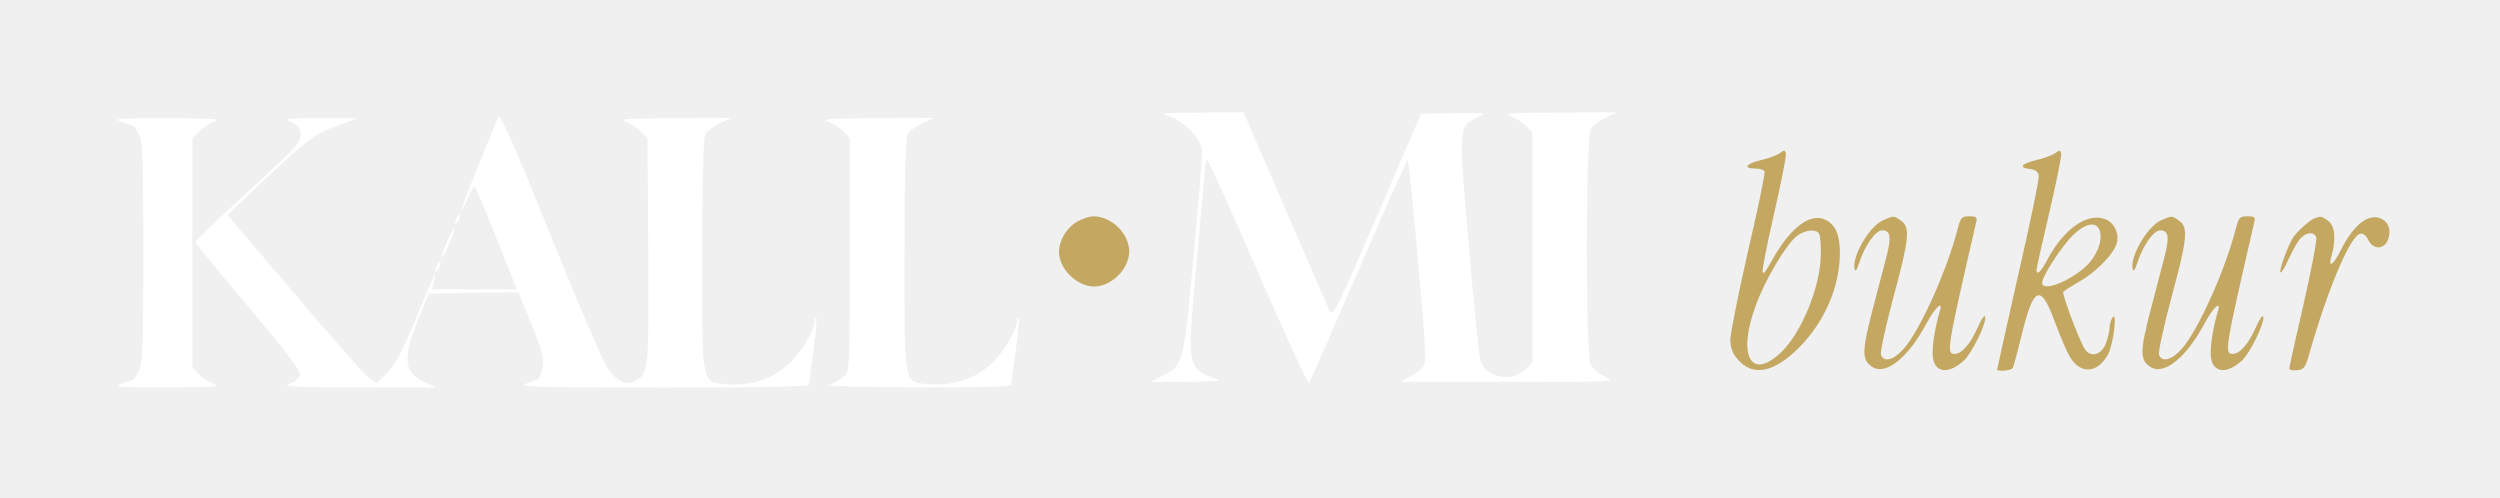
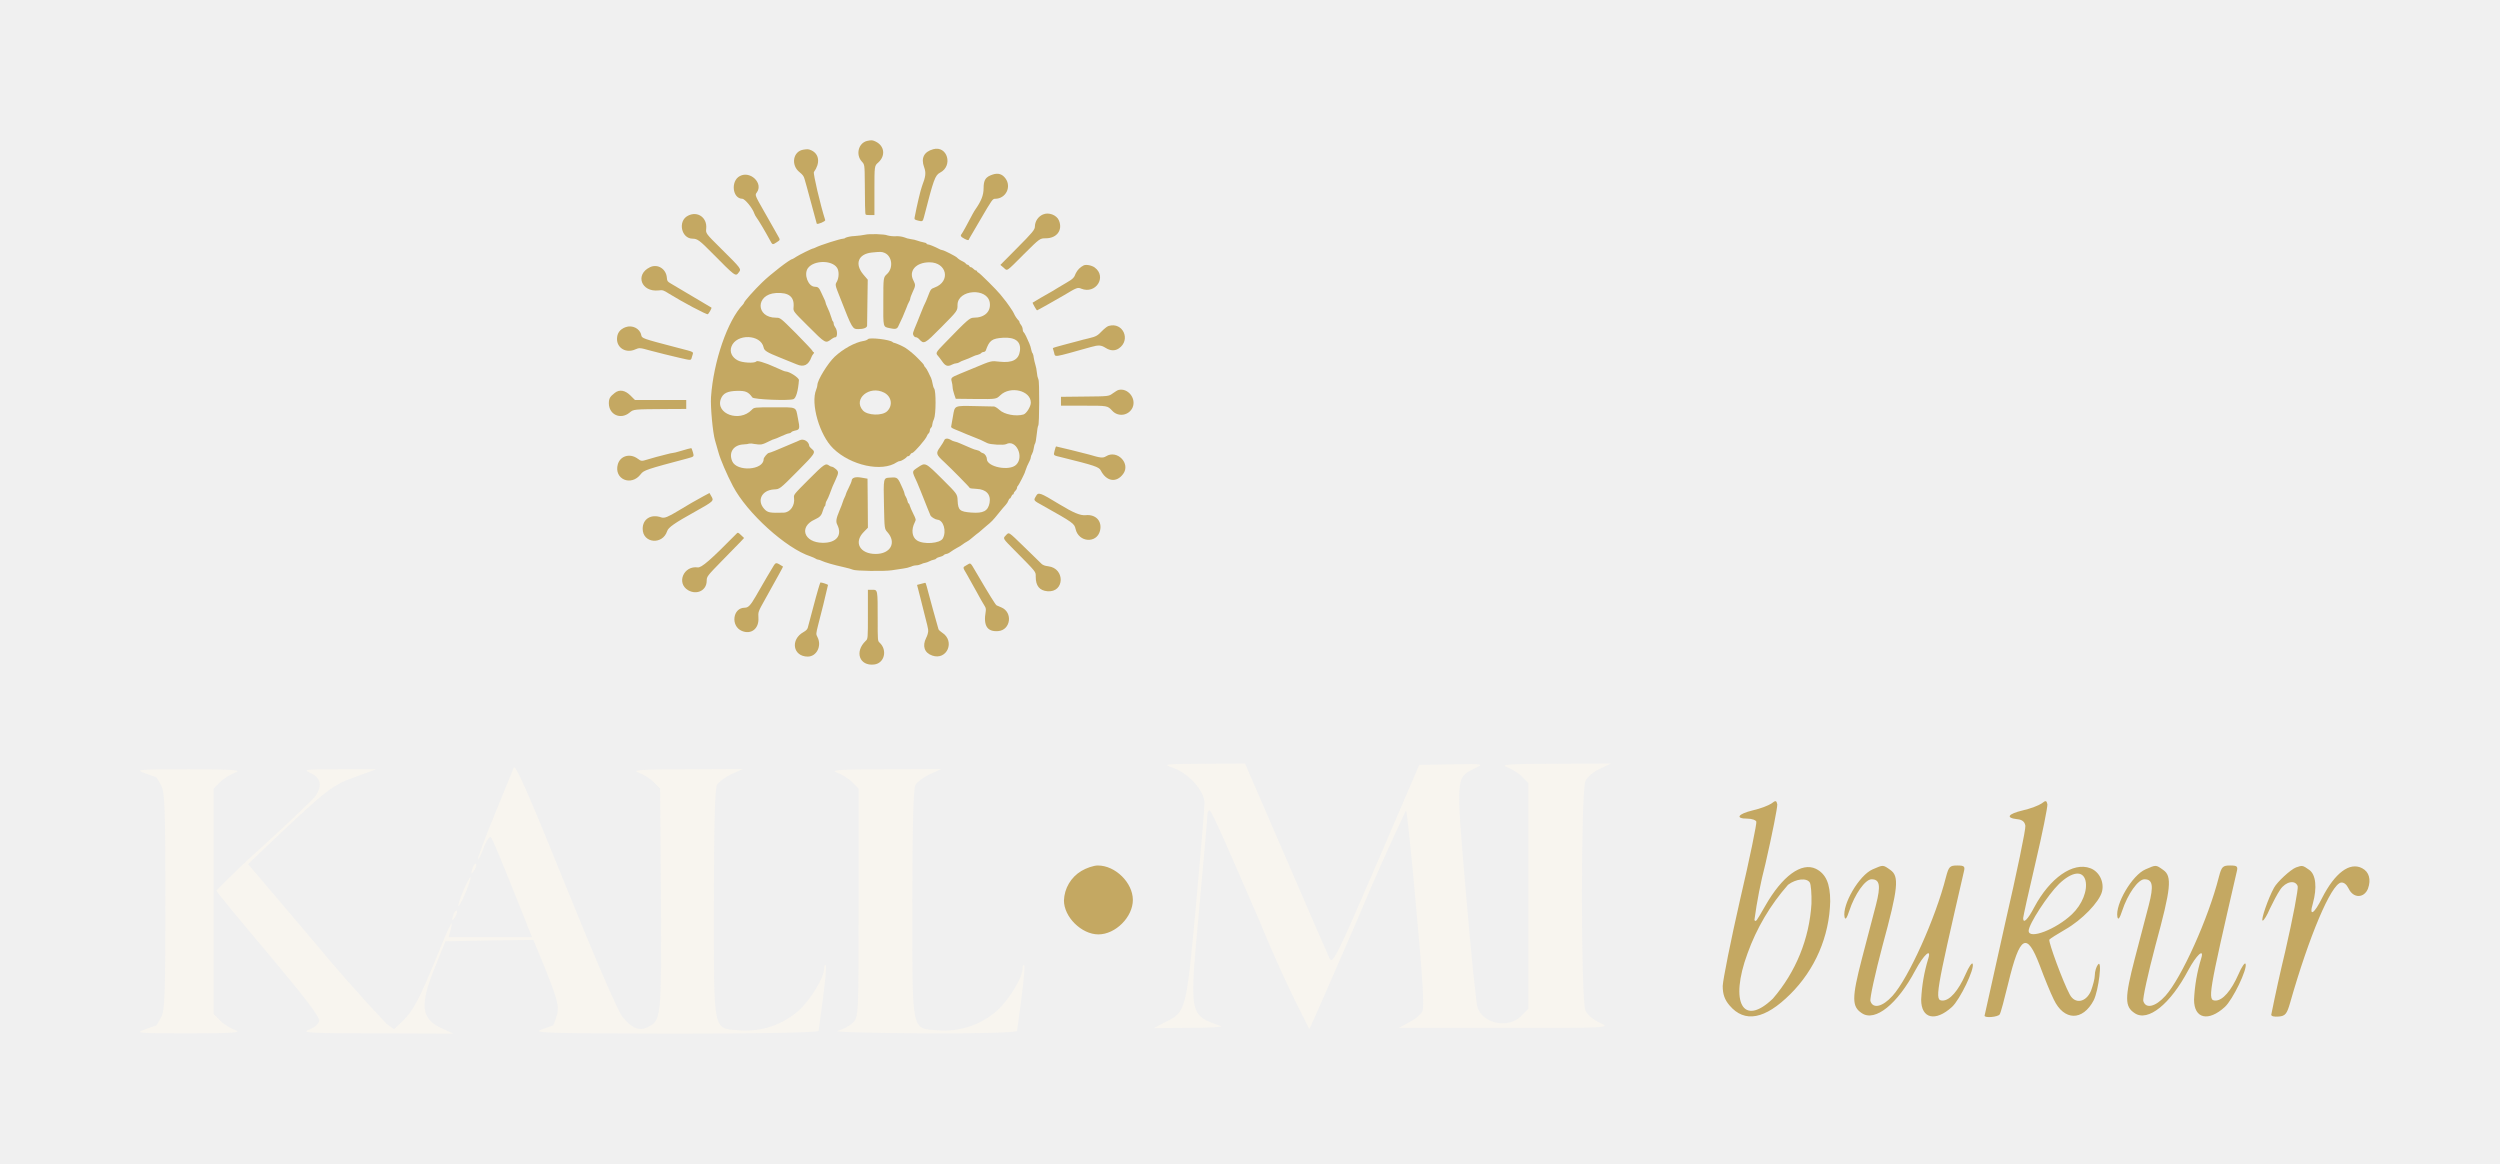
- <svg xmlns="http://www.w3.org/2000/svg" viewBox="1554 511 890 177" width="890" height="177">
-   <g transform="translate(0,1200) scale(0.1,-0.1)" fill="#FFFFFF" stroke="none">
-     <path d="M17314 6475 c-4 -11 -36 -89 -71 -174 -35 -85 -61 -156 -59 -158 2 -2 12 17 21 42 10 25 22 42 26 38 6 -7 38 -83 130 -315 l19 -48 -151 0 -151 0 7 27 c12 48 -2 22 -50 -97 -63 -154 -87 -199 -124 -234 l-31 -30 -28 20 c-15 11 -134 146 -265 300 l-237 279 92 88 c191 180 214 199 296 228 l77 28 -135 0 c-125 0 -133 -1 -102 -14 36 -16 42 -46 17 -83 -9 -12 -93 -92 -188 -179 -95 -87 -172 -161 -172 -164 0 -4 85 -107 188 -229 131 -156 187 -229 185 -243 -2 -13 -16 -25 -38 -33 -30 -11 8 -13 245 -13 l280 -1 -42 19 c-76 35 -81 83 -25 222 l38 94 160 3 159 2 38 -92 c52 -129 58 -153 45 -188 -5 -17 -11 -30 -11 -30 -1 0 -20 -7 -42 -15 -36 -13 15 -14 483 -15 329 0 522 4 522 10 0 5 7 59 16 121 8 61 13 114 10 117 -4 3 -6 -2 -6 -12 0 -32 -48 -112 -93 -153 -56 -52 -135 -77 -215 -71 -97 8 -92 -15 -92 460 0 274 4 416 11 430 6 11 29 28 52 39 l42 19 -205 -1 c-169 0 -199 -3 -173 -12 18 -7 43 -22 55 -35 l23 -23 3 -402 c2 -430 1 -439 -47 -463 -31 -16 -59 -5 -93 37 -16 20 -101 216 -207 479 -133 330 -182 440 -187 425z" />
-     <path d="M19707 6474 c56 -20 113 -84 113 -127 0 -17 -14 -185 -31 -372 -35 -379 -36 -386 -109 -422 l-44 -23 129 1 c72 0 123 3 115 6 -117 42 -115 34 -80 419 16 176 30 329 30 342 0 12 3 22 8 22 4 0 85 -180 181 -400 96 -221 177 -397 181 -393 4 4 83 185 176 400 93 216 172 393 175 393 3 0 20 -160 37 -355 24 -260 30 -361 22 -375 -6 -11 -27 -29 -48 -39 l-37 -20 385 0 c381 -1 385 0 345 18 -23 10 -46 29 -53 45 -17 38 -17 794 0 832 7 16 30 35 53 45 l40 19 -205 -1 c-169 0 -199 -3 -173 -12 18 -7 43 -22 55 -35 l23 -23 0 -409 0 -410 -27 -27 c-46 -45 -135 -28 -157 30 -5 12 -24 197 -42 410 -37 434 -38 425 31 459 35 17 35 17 -83 15 l-118 -2 -156 -363 c-142 -329 -158 -361 -169 -340 -6 13 -78 177 -159 366 l-148 342 -151 -1 c-146 -1 -150 -1 -109 -15z" />
-     <path d="M15975 6455 c22 -8 41 -15 42 -15 1 0 9 -13 18 -30 13 -24 15 -89 15 -420 0 -331 -2 -396 -15 -420 -9 -17 -17 -30 -18 -30 -1 0 -20 -7 -42 -15 -37 -13 -26 -14 160 -14 165 0 194 3 168 12 -18 7 -43 22 -55 35 l-23 23 0 409 0 409 23 23 c12 13 37 28 55 35 26 9 -3 12 -168 12 -186 0 -197 -1 -160 -14z" />
-     <path d="M18487 6457 c18 -7 43 -22 55 -35 l23 -23 0 -414 c0 -410 0 -415 -21 -436 -12 -11 -37 -25 -55 -29 -19 -4 115 -8 309 -9 214 -1 342 3 342 9 0 5 7 59 16 121 8 61 13 114 10 117 -4 3 -6 -2 -6 -12 0 -32 -48 -112 -93 -153 -56 -52 -135 -77 -215 -71 -97 8 -92 -15 -92 460 0 274 4 416 11 430 6 11 29 28 52 39 l42 19 -205 -1 c-169 0 -199 -3 -173 -12z" />
-     <path d="M17166 6115 c-9 -26 -7 -32 5 -12 6 10 9 21 6 23 -2 3 -7 -2 -11 -11z" />
-     <path d="M17131 6029 c-12 -29 -20 -54 -18 -56 2 -2 14 20 26 48 12 29 20 54 18 56 -2 2 -14 -20 -26 -48z" />
-     <path d="M17096 5945 c-9 -26 -7 -32 5 -12 6 10 9 21 6 23 -2 3 -7 -2 -11 -11z" />
+ <svg xmlns="http://www.w3.org/2000/svg" width="907" height="422" viewBox="1545 274 907 422">
+   <svg width="194" height="194" x="1764" y="323" viewBox="49 50 1641 1640">
+     <path fill="#C4A862" d="M857.5 67.5c-26.5 6.3-35.7 42-16.2 63.3 8.7 9.4 8.7 9.4 9.2 67.4.5 67.3.8 80.6 1.5 89.8.5 6.8 1 7 14.3 7H880v-75.5c0-75.5 0-75.5 11.5-85.5 23-20.5 19.8-50.7-7-64.2-10-5-13.5-5.3-27-2.3M1060.3 93c-28.3 7.8-38 27.3-27.8 55 6.3 17.3 5 28.5-6.5 58.3-4.5 12-15.5 58.4-22.7 96.2-1 5.8 0 6.8 10.7 9.5 13.5 3.5 14.3 3 18-10.7 30-117 34.3-128.5 49.5-136.5 40.8-21 22.3-84-21.2-71.8M662 94.3c-32 5-39.2 47.5-11.7 69.2 9.2 7.3 13 12.5 15 20 1.5 5.8 4.5 15.8 6.5 22.8 2 6.7 9.7 35.4 17.2 63.4a1902 1902 0 0 0 14 51.8c3 3 27-7.2 26-11-15.2-47.5-37.5-143.2-34.7-147.5 19.7-27.5 16.5-55-7.5-66.5-8.8-4-11.5-4.2-24.8-2.2m580.5 76.5c-21.5 7.2-27.5 16.4-27.5 42.4 0 20.6-7.2 38.8-25.2 64.6-4.3 6.2-7.8 12.4-29.5 53.4-6 11-11.8 21-13 22.3-4.5 4.8-2 8.5 9.2 14.3q11.6 6 12.8 3.2c.5-1.7 5.2-10 10.5-18.7 5-8.8 16-27.3 24-41 38-65 38.7-66.3 47.5-66.3a39 39 0 0 0 31.2-62c-10-14-23-18-40-12.2M467 175.3c-28.7 15-23 69.2 7.5 69.7 8.3.3 31.5 28.8 36.8 45 1 3.5 4.4 9.5 7.7 13.8 5.8 7.7 26.3 42.2 39.5 66.7 9 16.8 8.5 16.5 21.5 8 11.8-7.7 11.5-6.5 2.5-22.2-4-7-9.5-16.6-12-21.3l-30.2-53.2c-26.8-47-27.3-48.3-21.5-55.8 21.2-28.2-19.3-68-51.8-50.7m930 118a41 41 0 0 0-24.5 36c0 10.7-5.7 17.7-57.7 70l-48.3 48.7 9.8 8.3c12.5 10.7 6 15.2 62.5-41.3 49-48.7 49-48.7 67.2-48.7 33.8 0 52.5-25.3 40.3-54.6-7-17-32-26.4-49.3-18.4M307.8 297c-32 16-20.8 70.5 14.4 70.5 14.3 0 21.8 5.5 59 43.3 73 73.7 72.6 73.4 82.3 60.4 8.5-11 9.3-10.2-54.7-73.7-46.6-46.2-46.6-46.2-45-61.2 3.2-33.6-26.6-54.6-56-39.3m1214.7 152.3a53 53 0 0 0-24.7 24.7c-4.8 13.3-8.5 17-28.8 28.8a754 754 0 0 0-29 17.2c-6.2 4-16 10-21.7 13a1667 1667 0 0 0-52.8 30.8c-1 1 12 23.7 13.5 23.7 1.3 0 62-34.2 82.3-46.2 40.5-24.3 42.2-25 53.7-20.3 44.3 17.8 79-36.2 41.5-64.7-9-6.8-26-10.3-34-7M191.3 455c-46.8 22.3-27 76.8 25.7 71.3 13.8-1.5 14.8-1.3 33.5 10.5 40.3 25 113.8 64 118 62.5 3-1.3 13-18.8 11.3-20.3-.8-.7-40.8-24.5-124.8-74-10.2-6-11.2-7.5-12-17.7-2-27-28.2-43.6-51.7-32.3m1407.5 180.3c-4 1-13 8-20 15.2-14.3 15-18.5 17.3-41.3 22.8-9 2-24.7 6-35 9l-38.7 10.2c-21.3 5.5-36.3 10-36.3 11l3.8 13.3c4.5 15.2-7 16.7 113-16.8 24-6.7 31-6.2 45 2.5 14.7 9.3 28.7 10 40.7 1.8 38-25.8 12.8-82-31.2-69M116.5 639Q90 648.6 90 675.5c0 28 28.3 44.3 56 31.8 12.5-5.5 14.5-5.3 46.5 3.7a3162 3162 0 0 0 88.8 22c39.2 8.8 35.2 9.3 39.2-4.5 4.5-15.2 10-12-43.5-26-111-29-110.7-29-112.7-39.7-4-19.5-27.6-31.3-47.8-23.8m1512.3 192.8c-2.8.7-10.5 5.5-17.5 10.5-12.3 9-12.3 9-85.5 9.7l-73.3.8V880h69c75 0 73.5-.2 88.3 15.5a37.7 37.7 0 0 0 62.7-10.5c11.5-28-15.2-60.5-43.7-53.2M83.5 840.5C68.3 852.3 65 858 65 873c.5 34.8 36 50.8 63.3 28.5 13.2-10.7 10-10.5 115-11.2l59.2-.3v-27.5H145l-13.7-13.7c-16.3-16.3-33.6-19.3-47.8-8.3M1433 1018c-3.7 15.8-5.7 13.8 23.8 21 97 24 112.2 29 117.5 39.3 17.5 34.5 48.2 39.5 69 11.2 23.7-32-18.3-75.5-52.5-54.2-9.5 6-17 5.2-52-5.3-13.3-3.7-99-25-101.5-25-.5 0-2.5 5.8-4.3 13m-1126.7-5c-5.6 1.5-16.8 4.8-25.3 7.3-8.2 2.5-17 4.7-19.5 4.7s-13 2.3-23.5 5.3c-10.7 2.7-23.2 6.2-28 7.2-4.7 1.3-17 4.8-27 7.8-18.2 5.5-18.2 5.5-30-3-23.5-17-53.2-8.3-60.5 17.7-12.7 45.5 41 68.8 70.3 30.3 9.2-12.3 18.4-15.3 143.7-48.5 20.3-5.5 20.3-5.5 16.5-18.8-2-7-4.2-12.7-5.2-12.7-.8.2-6 1.5-11.6 2.7m48.8 145c-18 9.5-54 30.3-77.5 44.8-30.7 18.7-42.2 23.2-51 20.2-31.7-11.5-57.7 4.3-57.7 34.8 0 44.5 60.7 50.5 75 7.5 3.7-11.8 22.4-24.8 86.2-60.3 57.3-32 58-33 49.5-47l-5.7-10zm1020.8-.5c-8 13.8-8.8 12.8 22.5 30 91.2 51.3 95.2 54 99 70.8 9.2 41.5 65 45.5 75 5.5 7.2-29.3-12.8-51-44-47.8-16 1.8-38-7.5-80.8-33.5-59.5-36.2-64.5-38-71.7-25m-918.5 114.8c-80.3 81.5-108 105.5-119.5 104-43.3-6-66.3 48.2-29.6 70 26.8 15.5 56.6.7 57-28 .3-14.5.6-14.8 48.6-64l55.7-57L480 1286l-9.2-8.7c-8.8-8.3-9.8-8.8-13.6-5m825.3 6.5c-8.5 8.7-8.5 8.7 25.3 42.7 71.2 72 67.2 67.3 67.2 83.5 0 28 11.8 42.5 36.3 44.5 52.5 4.3 54.5-70.5 2-76.7-10.5-1.3-16.3-3.5-20.8-7.8l-52-50.7c-51.7-50-46.7-47-58-35.5m-711.5 92c-5.2 8.2-30.7 51.2-55.2 94.2-16 27.8-23 35-33.8 35-37 0-44 56.5-8.7 71.3 28.7 12 53-7.3 50.7-40.5-1-18.3-1-18.3 20.3-56.3 40.5-72.7 55.7-100.2 55.2-100.7-20.7-13.3-21.7-13.3-28.5-3m592-1.5c-12.7 7.5-13 5.2 1.3 29.5l31 55.5a818 818 0 0 0 23.7 41.7c3 4.8 3.5 9 2.5 15.8-7.7 43.2 4.5 62.5 38 60 38.8-2.8 46.3-58 9.5-73-5.5-2.3-12-5-14-6-3.5-1.8-22.2-32-63.7-102.8-17.8-30.2-15.3-28.5-28.3-20.7m-455.2 72.5c-3.3 10.7-11.3 40.2-18 65.7a2245 2245 0 0 1-14.3 53.8c-1.5 5.2-5.5 9.2-13.2 13.5-41.3 23-32.3 75.2 13 75.2 27.2 0 43.7-32.5 30.2-59.2-5.2-10-5.2-10 2.3-39.8a4083 4083 0 0 0 29.7-120.7c0-1.8-18-7.8-23.2-7.8-.5 0-3.5 8.8-6.5 19.3m326-17.8c-1.3.5-7 2-12.8 3.3l-10.2 2.7 9.5 36.8c25.5 100.5 24.7 96.7 24.7 105.7a56 56 0 0 1-6.2 20c-12.5 25-5.5 46 18.5 54.3 45.5 16 71.5-44.5 30.2-70.5-5.2-3.3-10.2-8-11-10.5-9.2-32.8-25.5-90.5-31.2-113-8-30.8-7.8-30-11.5-28.8M860 1520.3c0 75.2 0 75.2-7 81.7-34.7 33.3-19 77.5 26 72.3 31.5-3.5 41.8-43.8 17-67-6-5.5-6-5.5-6-72.3 0-91.5.3-90-16.5-90H860z" />
+     <g fill="#C4A862">
+       <path d="M851.3 355.3c-5.5 1.4-20.3 3.2-33 4.2a89 89 0 0 0-26.3 4.8 12 12 0 0 1-8 3.2c-8.2 0-70.5 19.8-84 26.8-3.5 1.7-7 3.2-8 3.2-3.5 0-43.5 19.8-52.7 26a67 67 0 0 1-11 6.5c-7 0-68.3 47.3-93.5 72.3-24 23.2-54.8 58-54.8 61.7 0 1-1.7 3.5-3.7 5.8-47 48.7-90.3 174.5-97.8 284-2 30 5.5 110 12.3 132.5 2.2 7 7 23.7 10.7 37.5 5.8 21.2 25.5 67.2 44.3 103 43 82.5 163.5 191.5 238.2 215.7 5.3 1.8 12 4.8 14.8 6.5 2.7 2 6.5 3.5 8.7 3.5 2 0 6.5 1.5 10 3.3 9.5 4.7 38.5 13.2 66.3 19.2 13.7 3 27.2 6.8 30 8.3 7 4 97.7 5.5 120 1.7l34.7-5.2a105 105 0 0 0 24.3-6c3.7-2 10.7-3.8 15.2-3.8s11.5-1.7 15.5-3.7c3.8-2 9-3.8 11.3-3.8a53 53 0 0 0 14-5 56 56 0 0 1 14-5 10 10 0 0 0 7-3.5c1.7-2 6.7-4.2 11.2-5 4.8-1 9.8-3.2 11.5-5.2a12 12 0 0 1 8-3.8c2.8 0 8.5-2.7 13-6.2s13.8-9 20.5-12.8a108 108 0 0 0 17.3-10.7c2.7-2.3 8.2-5.8 12-7.8 4-2 9.5-6 12.5-8.7 3-2.8 10.5-9 16.7-13.8 6.3-4.5 12.5-9.5 13.8-11 1.5-1.5 8.7-7.7 16.2-14 17-13.7 21.5-18.5 38.5-39.7 7.5-9.5 17.3-21 21.5-25.5a42 42 0 0 0 9-14.3c1-3 2.5-5.5 3.8-5.5s3.5-2.7 4.7-6.2 3.5-6.3 5-6.3c1.3 0 2.5-1.5 2.5-3.2 0-2 2.3-5.5 5-8s5-6.5 5-9 1-5 2.5-6c2.5-1.5 22.5-40.5 22.5-44.3a191 191 0 0 1 13.8-32.5c2-3.5 3.7-8.7 3.7-11.2s1.5-7 3.5-9.8a50 50 0 0 0 5.3-17.2c1-7 3-14 4.5-15.8 1.2-1.7 3.5-14 4.7-27.2 1.3-13.3 3.3-25.5 4.8-27.3 3.5-4.2 4-137 .5-141.5a59 59 0 0 1-4.5-19.5c-.8-9-3-20.7-5-26.2-1.8-5.5-4-15.3-5-21.8a34 34 0 0 0-3.5-13.2c-1.3-.5-3-5.5-4-10.5a87 87 0 0 0-6-19.5c-2.5-5.5-7-15.3-9.8-21.8-3-6.2-6.5-12.2-8-13.2-1.2-.8-2.5-4.5-2.5-8.3 0-3.7-2.2-9.5-5-13s-5-7.5-5-9.2c0-1.5-.7-3.3-1.7-3.8a79 79 0 0 1-15.8-23.7c0-2.3-24-37-31.2-44.8l-10-12.5c-11-13.7-62.3-64.7-67-66.7-2.3-.8-4.3-2.8-4.3-4.3 0-1.2-1.5-2.5-3.2-2.5-2 0-5.5-2.2-8-5s-6-5-8-5c-1.8 0-4-1.7-4.8-3.7-1-2-3-3.8-5-3.8a7 7 0 0 1-5.2-3.2c-1-1.8-4.8-4.6-8.3-6.3-9-4.2-15.7-8.7-18.7-12.2-3.3-4-41-23.3-45.8-23.3-2 0-6.5-1.7-10-3.7-11.7-6.3-30-13.8-34-13.8-2.2 0-4-1-4-2.5 0-1.2-4.2-3-9.2-3.7-5.3-1-13.5-3.3-18.3-5-4.7-2-14.2-4.3-21.2-5-6.8-1-15.5-3.3-19.3-5.3a72 72 0 0 0-27-3.5 86 86 0 0 1-25.5-2.7c-7-3.8-55.5-5.3-68.2-2M911 411c23.3 9.8 27.8 46 7.8 64.8-11.5 10.4-11.5 10.4-11.5 83.7-.3 82.5-1.5 78 20.5 82.8 15.7 3.5 21.2 2.5 25-5a670 670 0 0 0 26-59 98 98 0 0 1 7.7-17.5c2-3 3.5-7.5 3.5-9.8 0-2.2 3.5-11.5 7.5-20.2 9-18.8 9-21.5 2.3-34.8-15.8-29.5 7.5-56 49.2-56 53.5 0 65.8 58.8 16 77.3-12 4.5-12.2 4.7-21.5 29-3.5 9.5-7.5 18.5-8.5 20-1 1.2-6 13.2-11.2 26.2-5.3 13-10.8 27-12.5 31.3-14 33.5-14.3 34.5-11.5 40.2 1.5 3.3 4.7 6 7.2 6 2.8 0 6.5 2 8.8 4.3 16.5 18.2 17 18 70.2-35.8 49-49.5 49-49.5 49-67.7 0-47.5 91.8-54 99-7 4 27.5-16 46.2-49 46.2-12.5 0-18.5 5.3-90.5 79.5-25.7 26.3-27.2 29-20 37 2.5 2.5 8 10 12.5 16.3 10.5 15.7 17.8 18.2 31.5 11 3.8-2 9.5-3.8 12.5-3.8s7.5-1.5 10.3-3.5c2.7-1.7 7.7-4.2 11.2-5.2a293 293 0 0 0 32.5-13.5c2.3-1.3 7.5-3 11.8-3.8 4.2-1 9.2-3.5 11-5.5 1.5-2 5-3.5 7.7-3.5 2.5 0 5.3-2 6.3-4.5 11-31 18.5-36.7 53-39 37.7-2.2 55.7 11.8 51.7 40.5-3.7 27-23 37.3-62.2 33-26.8-3-23.8-3.7-80.5 20-12.3 5.3-31.5 13-42.5 17.5-26.3 11-27.3 12-24 24a82 82 0 0 1 2.7 17.3c0 4.2 2.3 13.7 4.8 21.2l4.7 13.8 62.3.7c62 .5 62 .5 74.5-11.5 31-29.7 93.7-14.5 93.7 22.8 0 11.7-13.5 33.5-22.5 36.2-23.2 6.8-59 0-73.7-14-6.3-5.7-13.8-10.5-16.8-10.5-3.2-.2-28.2-.7-55.7-1.2-67.5-1.3-64.5-2.8-70.3 31.2-1.7 10.3-4 22.3-4.7 26.8-2 9-3.8 7.5 28.7 20.7 7.5 3 15.8 6.5 18.3 7.8 2.2 1.2 11.7 5 21.2 8.5a343 343 0 0 1 41.8 18.5c9.2 4.7 50.7 7 58 3.2 29.7-16 56.2 38.3 30.7 63.3-21 20.5-90 6.7-90-17.8 0-7-6-16.2-11.5-17.5-3.2-.7-7-3-8.5-4.7-1.5-2-6.5-4.3-10.7-5a75 75 0 0 1-16-5.3c-4.5-2-11.8-5.2-16.3-7-4.5-2-13.5-5.7-20.2-8.7a73 73 0 0 0-15.5-5.3 36 36 0 0 1-12.3-5.2c-9.7-5.8-18-4.8-20.2 2.5-.8 2.2-6.3 11.5-12.5 20.2-13.5 19-12.5 22 13.5 46 20.7 19.3 77.7 77 77.7 79 0 1 9.5 2.5 21 2.8 29.8 1.2 44.5 17.5 39.8 43.2-4.8 24.8-19 32.3-56 29.5-35.5-2.7-40.5-7.2-42-36.7-.8-20-.8-20-46.8-65.8-53-52.5-51.7-52-76.2-35.5-18 12.5-18 9.5-1 46.3 3.2 7.2 16.5 40 31.7 78.7 4 10.3 8.3 20.5 9.3 22.5 2.5 4.5 15 12 20.7 12.3 18.8 1 29 35.2 17 57.5-8.2 15.7-59.7 19.5-79.7 6-15.3-10.3-17.8-33-6.5-55.3 4.2-8.5 4.2-8.7-4.5-26.2-5-10-9.8-21-10.8-25-.7-3.8-2.5-6.8-3.5-6.8-1.2 0-3-3.7-3.7-8.2a49 49 0 0 0-5.3-13c-2-2.8-3.5-6.3-3.5-8.3 0-1.7-2.2-8.5-5.2-15-16.5-37-15.5-36.2-39.8-34.7-20.2 1.2-20-.3-18.2 85 1.5 72.2 1.5 72.2 10.5 82.2 28.7 32 10 67-36 67-48.5 0-68-35.5-36.8-67.2l13-13.3-.5-75.2-.7-75.3-18.5-3.2c-19-3.5-30.3.2-30.3 10.5 0 1.5-4 10.5-8.7 20.2-4.8 9.5-8.8 18.3-8.8 19.8 0 1.2-1.7 5.7-3.7 9.5s-4.8 10.5-6 15-5.8 16.2-10 26c-10.3 24.7-11.8 33.7-6.8 43.5 16.3 32.7-3 56.2-45.2 55.5-57.5-.8-73.5-49.3-23.8-71.5 16.3-7.3 21-13 25.3-28.8 1.7-5.7 4-11 5.2-11.7 1.5-.8 2.5-4 2.5-7a22 22 0 0 1 4-11.3c2-3 6-12 8.8-19.7a401 401 0 0 1 18.5-44.5c9.2-20.5 9.2-23.5.7-31.5-4.5-4-10-7.3-12-7.3-2.2 0-6.2-1.7-9-3.7-10.7-8-14.5-5.5-62.7 42.7-46.3 46.5-46.3 46.5-45 56.5 3.2 23.5-11.8 44.8-32 45.3-42.5 1.2-48.8 0-59.3-11.3-23.7-25.7-8-57.7 29.5-60 17.8-.7 17.8-.7 70.8-54 57-57.2 58.5-59.7 45.2-70.5-4-3.5-7.2-7.2-7.5-8.5-.5-13.7-17.2-24-29.2-18-3.8 2-13.3 6-20.8 9-7.5 3.3-17 7.3-21.2 9-23.8 10.5-50 21-52.8 21-4 0-16 14.3-16 19 0 34.3-82.5 39.5-96.5 6.3-11.5-27.3 4.3-50.3 35.5-51.5 7-.3 14-1.3 15.5-2.3a41 41 0 0 1 16.8 1c7.7 1.5 17.4 2 22 1.3 7.7-1.8 11.2-3.3 28.7-12a50 50 0 0 1 10.8-4.3c1.5 0 11-4 21.2-8.7 10.3-4.8 20.8-8.8 23.3-8.8s6-1.5 7.5-3.5c1.7-2 6.7-4.2 11.2-5 15.3-3 15.8-5.5 9-39-7-35.2-.5-32.5-73.5-32.5-60.5 0-60.5 0-68 7.8-37.2 39.2-112.2 12.5-94.7-33.8 6.7-17.2 20-23.7 49.7-24.5 26.3-.5 34.5 3 47 20.3 4.5 6.2 111.8 10.5 126 5.2 8-3.2 14.5-25.7 16.8-58.5.5-7-28.5-26-40.3-26.5-3 0-8.5-2.2-34.7-14a301 301 0 0 0-39-15c-11-3.2-15.3-3.5-17.3-1.5-6 6-43.2 3.8-56.5-3.5-18.2-9.7-25.5-26.2-19.2-42.7 15.2-40 90.2-37.8 98.7 3 2 10 10 15 50 31 18.5 7.2 41.5 16.7 51 20.7 22.3 9.8 36.8 2.5 45.8-22.2.7-2.5 3.2-6.8 5.5-9.3 3-3.5 3.2-5 1-5.7-1.8-.8-3.3-2.5-3.3-3.8 0-1.5-22.2-25-49.2-52.5C591.3 610 591.3 610 578 610c-62.7 0-63.2-71.7-.5-75.7 40-2.5 57.5 11.5 54.3 44-1 12.2-1 12.2 43 56 57.2 57 54.5 55.5 75 40.2 3.2-2.5 8-4.5 10.5-4.5 6.7 0 6.5-21.2-.3-30-2.7-3.5-5-8.7-5-11.7s-1-6-2.2-7c-1.3-.8-3.3-4.8-4-9a274 274 0 0 0-15.3-39A40 40 0 0 1 730 563a36 36 0 0 0-3.7-9.7c-2-3.8-6.5-13.3-9.8-21-6-14-9.7-17.3-19.2-17.3-20.3 0-34.8-37.7-21.8-56.5 17.3-25 73.8-26.2 89.8-1.7 6.7 10 6.2 30.7-.8 43-5.5 9.4-5.5 9.4 10.3 49.2 37 94.8 38 96 55.5 96 16.5 0 27.2-4.2 27.2-10.7l1-73.3 1-67.7-13.5-15.8c-27.5-32.7-15.7-63.2 26-67.5 26.5-2.7 30.3-2.7 39 1" />
+       <path d="M860.3 675.8c-1.8 2.2-7.8 4.7-13.5 5.5-26.5 4.2-63.3 24.5-89 48.7-21 20-52.8 71.8-52.8 86.3 0 3-1.7 9.7-3.7 14.5-17.8 42.5 10.2 139.7 52.2 180.5 54 52.5 149.8 73.2 195.3 42.2 2.7-2 7-3.5 9.5-3.5 4.2 0 19.7-9.5 21.2-13.2.5-1 2.5-1.8 4.3-1.8 2 0 4.7-2.2 6.2-5s4.3-5 6-5c5.3 0 42-42.5 45-51.7 1-3 3.3-6.8 5.3-8.3 2-1.7 3.7-5.7 3.7-8.7s1.8-7 3.8-8.8c2-1.7 3.7-5.7 3.7-9.2a54 54 0 0 1 5.3-17.5c6.2-13.5 6.5-86.3.5-93.5-1.8-2-3.8-8.8-4.8-14.8-1-6.2-3-14-4.7-17.5l-8.5-17.7c-3-6.5-7-13-9-14.8-2-1.7-3.8-4.2-3.8-5.7 0-1.3-2.5-5-5.5-8-3.2-3-9-9-12.7-13.3a263 263 0 0 0-38-32.2 167 167 0 0 0-34.3-15.8 10 10 0 0 1-6.2-2.7c-7.5-7.5-70.5-15-75.5-9m49.2 164c23 11.7 27.8 39.2 9.8 57-15 15-60.8 13.5-74.8-2.3-31-35 20-77.7 65-54.7" />
+     </g>
+   </svg>
+   <g fill="#F8F5EF">
+     <path d="m1731.4 552.5-7.1 17.4c-3.5 8.5-6.1 15.6-5.9 15.8s1.2-1.7 2.1-4.2 2.2-4.2 2.6-3.8c.6.7 3.8 8.3 13 31.5l1.9 4.8h-30.2l.7-2.7c1.2-4.8-.2-2.2-5 9.7-6.3 15.4-8.7 19.9-12.4 23.4l-3.1 3-2.8-2a609 609 0 0 1-26.5-30l-23.7-27.9 9.2-8.8c19.1-18 21.4-19.9 29.6-22.8l7.7-2.8H1668c-12.5 0-13.3.1-10.2 1.4q5.4 2.6 1.7 8.3c-.9 1.2-9.3 9.2-18.8 17.9a332 332 0 0 0-17.2 16.4c0 .4 8.5 10.7 18.8 22.9 13.1 15.6 18.7 22.9 18.5 24.3q-.4 2-3.8 3.3c-3 1.1.8 1.3 24.5 1.3l28 .1-4.2-1.9c-7.6-3.5-8.1-8.3-2.5-22.2l3.8-9.4 16-.3 15.9-.2 3.8 9.2c5.2 12.9 5.8 15.3 4.5 18.8-.5 1.7-1.1 3-1.1 3l-4.2 1.5c-3.6 1.3 1.5 1.4 48.3 1.5 32.9 0 52.2-.4 52.2-1l1.6-12.1c.8-6.1 1.3-11.4 1-11.7q-.6-.4-.6 1.2c0 3.2-4.8 11.2-9.3 15.3a29 29 0 0 1-21.5 7.1c-9.7-.8-9.2 1.5-9.2-46q0-41 1.1-43c.6-1.1 2.9-2.8 5.2-3.9l4.2-1.9-20.5.1c-16.9 0-19.9.3-17.3 1.2 1.8.7 4.3 2.2 5.5 3.5l2.3 2.3.3 40.2c.2 43 .1 43.9-4.7 46.3-3.1 1.6-5.9.5-9.3-3.7-1.6-2-10.1-21.6-20.7-47.9-13.3-33-18.2-44-18.7-42.5m239.3.1c5.6 2 11.3 8.4 11.3 12.7 0 1.7-1.4 18.5-3.1 37.2-3.5 37.9-3.6 38.6-10.9 42.2l-4.4 2.3 12.9-.1c7.2 0 12.3-.3 11.5-.6-11.7-4.2-11.5-3.4-8-41.9 1.6-17.6 3-32.9 3-34.2q0-2 .8-2.2c.8-.2 8.5 18 18.1 40a487 487 0 0 0 18.1 39.3c.4-.4 8.3-18.5 17.6-40a911 911 0 0 1 17.5-39.3c.3 0 2 16 3.7 35.5 2.4 26 3 36.1 2.2 37.5-.6 1.1-2.7 2.9-4.8 3.9l-3.7 2h38.5c38.1.1 38.5 0 34.5-1.8-2.3-1-4.6-2.9-5.3-4.5-1.7-3.8-1.7-79.4 0-83.2.7-1.6 3-3.5 5.3-4.5l4-1.9-20.5.1c-16.9 0-19.9.3-17.3 1.2 1.8.7 4.3 2.2 5.5 3.5l2.3 2.3V640l-2.7 2.7c-4.6 4.5-13.5 2.8-15.7-3-.5-1.2-2.4-19.7-4.2-41-3.7-43.4-3.8-42.5 3.1-45.9 3.5-1.7 3.5-1.7-8.3-1.5l-11.8.2-15.6 36.3c-14.2 32.9-15.8 36.1-16.9 34-.6-1.3-7.8-17.7-15.9-36.6l-14.8-34.2-15.1.1c-14.6.1-15 .1-10.9 1.5" />
+     <path d="m1597.5 554.5 4.2 1.5c.1 0 .9 1.3 1.8 3 1.3 2.4 1.5 8.9 1.5 42s-.2 39.6-1.5 42c-.9 1.7-1.7 3-1.8 3l-4.2 1.5c-3.7 1.3-2.6 1.4 16 1.4 16.5 0 19.4-.3 16.8-1.2-1.8-.7-4.3-2.2-5.5-3.5l-2.3-2.3v-81.8l2.3-2.3c1.2-1.3 3.7-2.8 5.5-3.5 2.6-.9-.3-1.2-16.8-1.2-18.6 0-19.7.1-16 1.4m251.2-.2c1.8.7 4.3 2.2 5.5 3.5l2.3 2.3v41.4c0 41 0 41.5-2.1 43.6a15 15 0 0 1-5.5 2.9c-1.9.4 11.5.8 30.9.9 21.4.1 34.2-.3 34.2-.9l1.6-12.1c.8-6.1 1.3-11.4 1-11.7q-.6-.4-.6 1.2c0 3.2-4.8 11.2-9.3 15.3a29 29 0 0 1-21.5 7.1c-9.7-.8-9.2 1.5-9.2-46q0-41 1.1-43c.6-1.1 2.9-2.8 5.2-3.9l4.2-1.9-20.5.1c-16.9 0-19.9.3-17.3 1.2m-132.1 34.2q-1.3 4 .5 1.2c.6-1 .9-2.1.6-2.3q-.4-.3-1.1 1.1m-3.5 8.6c-1.2 2.9-2 5.4-1.8 5.6s1.4-2 2.6-4.8c1.2-2.9 2-5.4 1.8-5.6s-1.4 2-2.6 4.8m-3.5 8.4q-1.3 4 .5 1.2c.6-1 .9-2.1.6-2.3q-.4-.3-1.1 1.1" />
  </g>
-   <g transform="translate(0,1200) scale(0.1,-0.1)" fill="#C4A862" stroke="none">
-     <path d="M21877 6345 c-10 -7 -41 -19 -68 -25 -54 -13 -65 -30 -20 -30 16 0 31 -5 33 -11 2 -7 -24 -134 -59 -283 -34 -149 -62 -290 -63 -313 0 -30 7 -50 25 -71 54 -64 129 -50 220 41 91 92 145 217 145 337 0 65 -16 100 -52 118 -52 25 -122 -26 -184 -135 -34 -59 -33 -58 -39 -51 -3 3 15 95 40 204 25 109 44 206 43 216 -3 14 -6 15 -21 3z m139 -287 c4 -6 7 -41 6 -77 -2 -113 -68 -274 -140 -344 -108 -104 -158 -15 -92 164 33 92 108 218 147 249 29 22 68 26 79 8z" />
-     <path d="M22857 6345 c-10 -7 -41 -19 -68 -25 -54 -13 -64 -27 -21 -32 18 -2 28 -9 30 -24 2 -11 -31 -170 -73 -352 -41 -182 -75 -334 -75 -337 0 -9 49 -5 55 5 4 6 17 56 31 113 42 174 67 188 114 65 17 -46 40 -102 51 -124 37 -78 105 -79 145 -3 18 36 32 153 15 129 -6 -8 -11 -25 -11 -38 0 -12 -7 -38 -14 -57 -18 -42 -58 -49 -77 -13 -24 44 -78 191 -74 199 3 4 29 20 58 37 60 34 123 99 133 137 9 35 -10 73 -42 85 -63 24 -147 -35 -204 -142 -23 -44 -40 -61 -40 -39 0 5 20 96 45 202 25 107 44 202 43 211 -3 14 -6 15 -21 3z m159 -279 c9 -36 -12 -88 -49 -123 -58 -55 -157 -93 -157 -60 0 24 70 131 110 170 47 45 86 50 96 13z" />
-     <path d="M19373 6100 c-37 -22 -63 -67 -63 -107 0 -60 64 -123 125 -123 62 0 125 63 125 125 0 63 -63 125 -127 125 -15 0 -42 -9 -60 -20z" />
-     <path d="M22244 6106 c-49 -21 -111 -128 -102 -173 3 -12 8 -5 17 22 20 61 58 115 81 115 30 0 34 -23 16 -93 -9 -34 -32 -122 -51 -195 -37 -143 -37 -174 0 -198 48 -32 129 33 194 156 30 56 59 82 47 43 -15 -49 -26 -112 -26 -150 0 -69 52 -81 112 -26 29 27 82 137 75 156 -2 7 -14 -10 -26 -38 -26 -59 -57 -95 -83 -95 -30 0 -26 21 77 468 5 19 1 22 -24 22 -27 0 -31 -4 -41 -42 -38 -150 -136 -367 -194 -431 -36 -40 -71 -48 -80 -19 -3 9 17 100 44 202 57 209 61 251 28 274 -27 19 -25 19 -64 2z" />
-     <path d="M23234 6106 c-49 -21 -111 -128 -102 -173 3 -12 8 -5 17 22 20 61 58 115 81 115 30 0 34 -23 16 -93 -9 -34 -32 -122 -51 -195 -37 -143 -37 -174 0 -198 48 -32 129 33 194 156 30 56 59 82 47 43 -15 -49 -26 -112 -26 -150 0 -69 52 -81 112 -26 29 27 82 137 75 156 -2 7 -14 -10 -26 -38 -26 -59 -57 -95 -83 -95 -30 0 -26 21 77 468 5 19 1 22 -24 22 -27 0 -31 -4 -41 -42 -38 -150 -136 -367 -194 -431 -36 -40 -71 -48 -80 -19 -3 9 17 100 44 202 57 209 61 251 28 274 -27 19 -25 19 -64 2z" />
-     <path d="M23780 6113 c-19 -7 -69 -53 -80 -74 -21 -38 -49 -119 -41 -119 4 0 16 19 26 43 11 23 27 54 38 70 20 29 54 36 63 12 3 -8 -17 -114 -45 -236 -28 -121 -51 -225 -51 -231 0 -5 12 -8 28 -6 23 2 29 10 40 48 70 246 149 431 185 438 10 2 21 -7 28 -22 17 -36 56 -35 70 0 12 33 4 61 -21 74 -45 24 -99 -17 -145 -107 -29 -59 -49 -71 -34 -21 16 58 11 105 -13 122 -24 17 -25 17 -48 9z" />
-   </g>
+   <path fill="#C4A862" d="M2187.7 565.5c-1 .7-4.1 1.9-6.8 2.5-5.4 1.3-6.5 3-2 3 1.6 0 3.1.5 3.3 1.1s-2.4 13.4-5.9 28.3c-3.4 14.9-6.2 29-6.3 31.3 0 3 .7 5 2.5 7.1q8.2 9.6 22-4.1A49 49 0 0 0 2209 601c0-6.5-1.6-10-5.2-11.8-5.2-2.5-12.2 2.6-18.4 13.5-3.4 5.9-3.3 5.8-3.9 5.1a172 172 0 0 1 4-20.4c2.5-10.9 4.4-20.6 4.3-21.6-.3-1.4-.6-1.5-2.1-.3m13.9 28.7c.4.6.7 4.1.6 7.7a58 58 0 0 1-14 34.4c-10.8 10.4-15.8 1.5-9.2-16.4a77 77 0 0 1 14.7-24.9c2.9-2.2 6.8-2.6 7.9-.8m84.1-28.7c-1 .7-4.1 1.9-6.8 2.5-5.4 1.3-6.4 2.7-2.1 3.2q2.7.2 3 2.4c.2 1.1-3.1 17-7.3 35.2l-7.5 33.7c0 .9 4.9.5 5.5-.5.4-.6 1.7-5.6 3.1-11.3 4.2-17.4 6.7-18.8 11.4-6.5 1.7 4.6 4 10.2 5.1 12.4 3.7 7.8 10.5 7.9 14.5.3 1.8-3.6 3.2-15.3 1.5-12.9-.6.8-1.1 2.5-1.1 3.8s-.7 3.8-1.4 5.7c-1.8 4.2-5.8 4.9-7.7 1.3-2.4-4.4-7.8-19.1-7.4-19.9.3-.4 2.9-2 5.8-3.7 6-3.4 12.3-9.9 13.3-13.7.9-3.5-1-7.3-4.2-8.5-6.3-2.4-14.7 3.5-20.4 14.2-2.3 4.4-4 6.1-4 3.9 0-.5 2-9.6 4.5-20.2s4.4-20.2 4.3-21.1c-.3-1.4-.6-1.5-2.1-.3m15.9 27.9c.9 3.6-1.2 8.8-4.9 12.3-5.8 5.5-15.7 9.3-15.7 6 0-2.4 7-13.1 11-17 4.7-4.5 8.6-5 9.6-1.3m-364.3-3.4a13 13 0 0 0-6.3 10.7c0 6 6.4 12.3 12.5 12.3 6.2 0 12.5-6.3 12.5-12.5s-6.3-12.5-12.7-12.5c-1.5 0-4.2.9-6 2m287.1-.6c-4.9 2.1-11.1 12.8-10.2 17.3q.4 1.8 1.7-2.2c2-6.1 5.8-11.5 8.1-11.5 3 0 3.4 2.3 1.6 9.3l-5.1 19.5c-3.7 14.3-3.7 17.4 0 19.8 4.8 3.2 12.9-3.3 19.4-15.6 3-5.6 5.9-8.2 4.7-4.3a60 60 0 0 0-2.6 15c0 6.9 5.2 8.1 11.2 2.6 2.9-2.7 8.2-13.7 7.5-15.6-.2-.7-1.4 1-2.6 3.8-2.6 5.9-5.7 9.5-8.3 9.5-3 0-2.6-2.1 7.7-46.8.5-1.9.1-2.2-2.4-2.2-2.7 0-3.1.4-4.1 4.2-3.8 15-13.6 36.7-19.4 43.1-3.6 4-7.1 4.8-8 1.9-.3-.9 1.7-10 4.4-20.2 5.7-20.9 6.1-25.1 2.8-27.4-2.7-1.9-2.5-1.9-6.4-.2m99 0c-4.9 2.1-11.1 12.8-10.2 17.3q.4 1.8 1.7-2.2c2-6.1 5.8-11.5 8.1-11.5 3 0 3.4 2.3 1.6 9.3l-5.1 19.5c-3.7 14.3-3.7 17.4 0 19.8 4.8 3.2 12.9-3.3 19.4-15.6 3-5.6 5.9-8.2 4.7-4.3a60 60 0 0 0-2.6 15c0 6.9 5.2 8.1 11.2 2.6 2.9-2.7 8.2-13.7 7.5-15.6-.2-.7-1.4 1-2.6 3.8-2.6 5.9-5.7 9.5-8.3 9.5-3 0-2.6-2.1 7.7-46.8.5-1.9.1-2.2-2.4-2.2-2.7 0-3.1.4-4.1 4.2-3.8 15-13.6 36.7-19.4 43.1-3.6 4-7.1 4.8-8 1.9-.3-.9 1.7-10 4.4-20.2 5.7-20.9 6.1-25.1 2.8-27.4-2.7-1.9-2.5-1.9-6.4-.2m54.6-.7c-1.9.7-6.9 5.3-8 7.4-2.1 3.8-4.9 11.9-4.1 11.9.4 0 1.6-1.9 2.6-4.3 1.1-2.3 2.7-5.4 3.8-7 2-2.9 5.4-3.6 6.3-1.2.3.8-1.7 11.4-4.5 23.6a629 629 0 0 0-5.1 23.1q.2.8 2.8.6c2.3-.2 2.9-1 4-4.8 7-24.6 14.9-43.1 18.5-43.8q1.6-.2 2.8 2.2c1.7 3.6 5.6 3.5 7 0 1.2-3.3.4-6.1-2.1-7.4-4.5-2.4-9.9 1.7-14.5 10.7-2.9 5.9-4.9 7.1-3.4 2.1 1.6-5.8 1.1-10.5-1.3-12.2s-2.5-1.7-4.8-.9" />
</svg>
